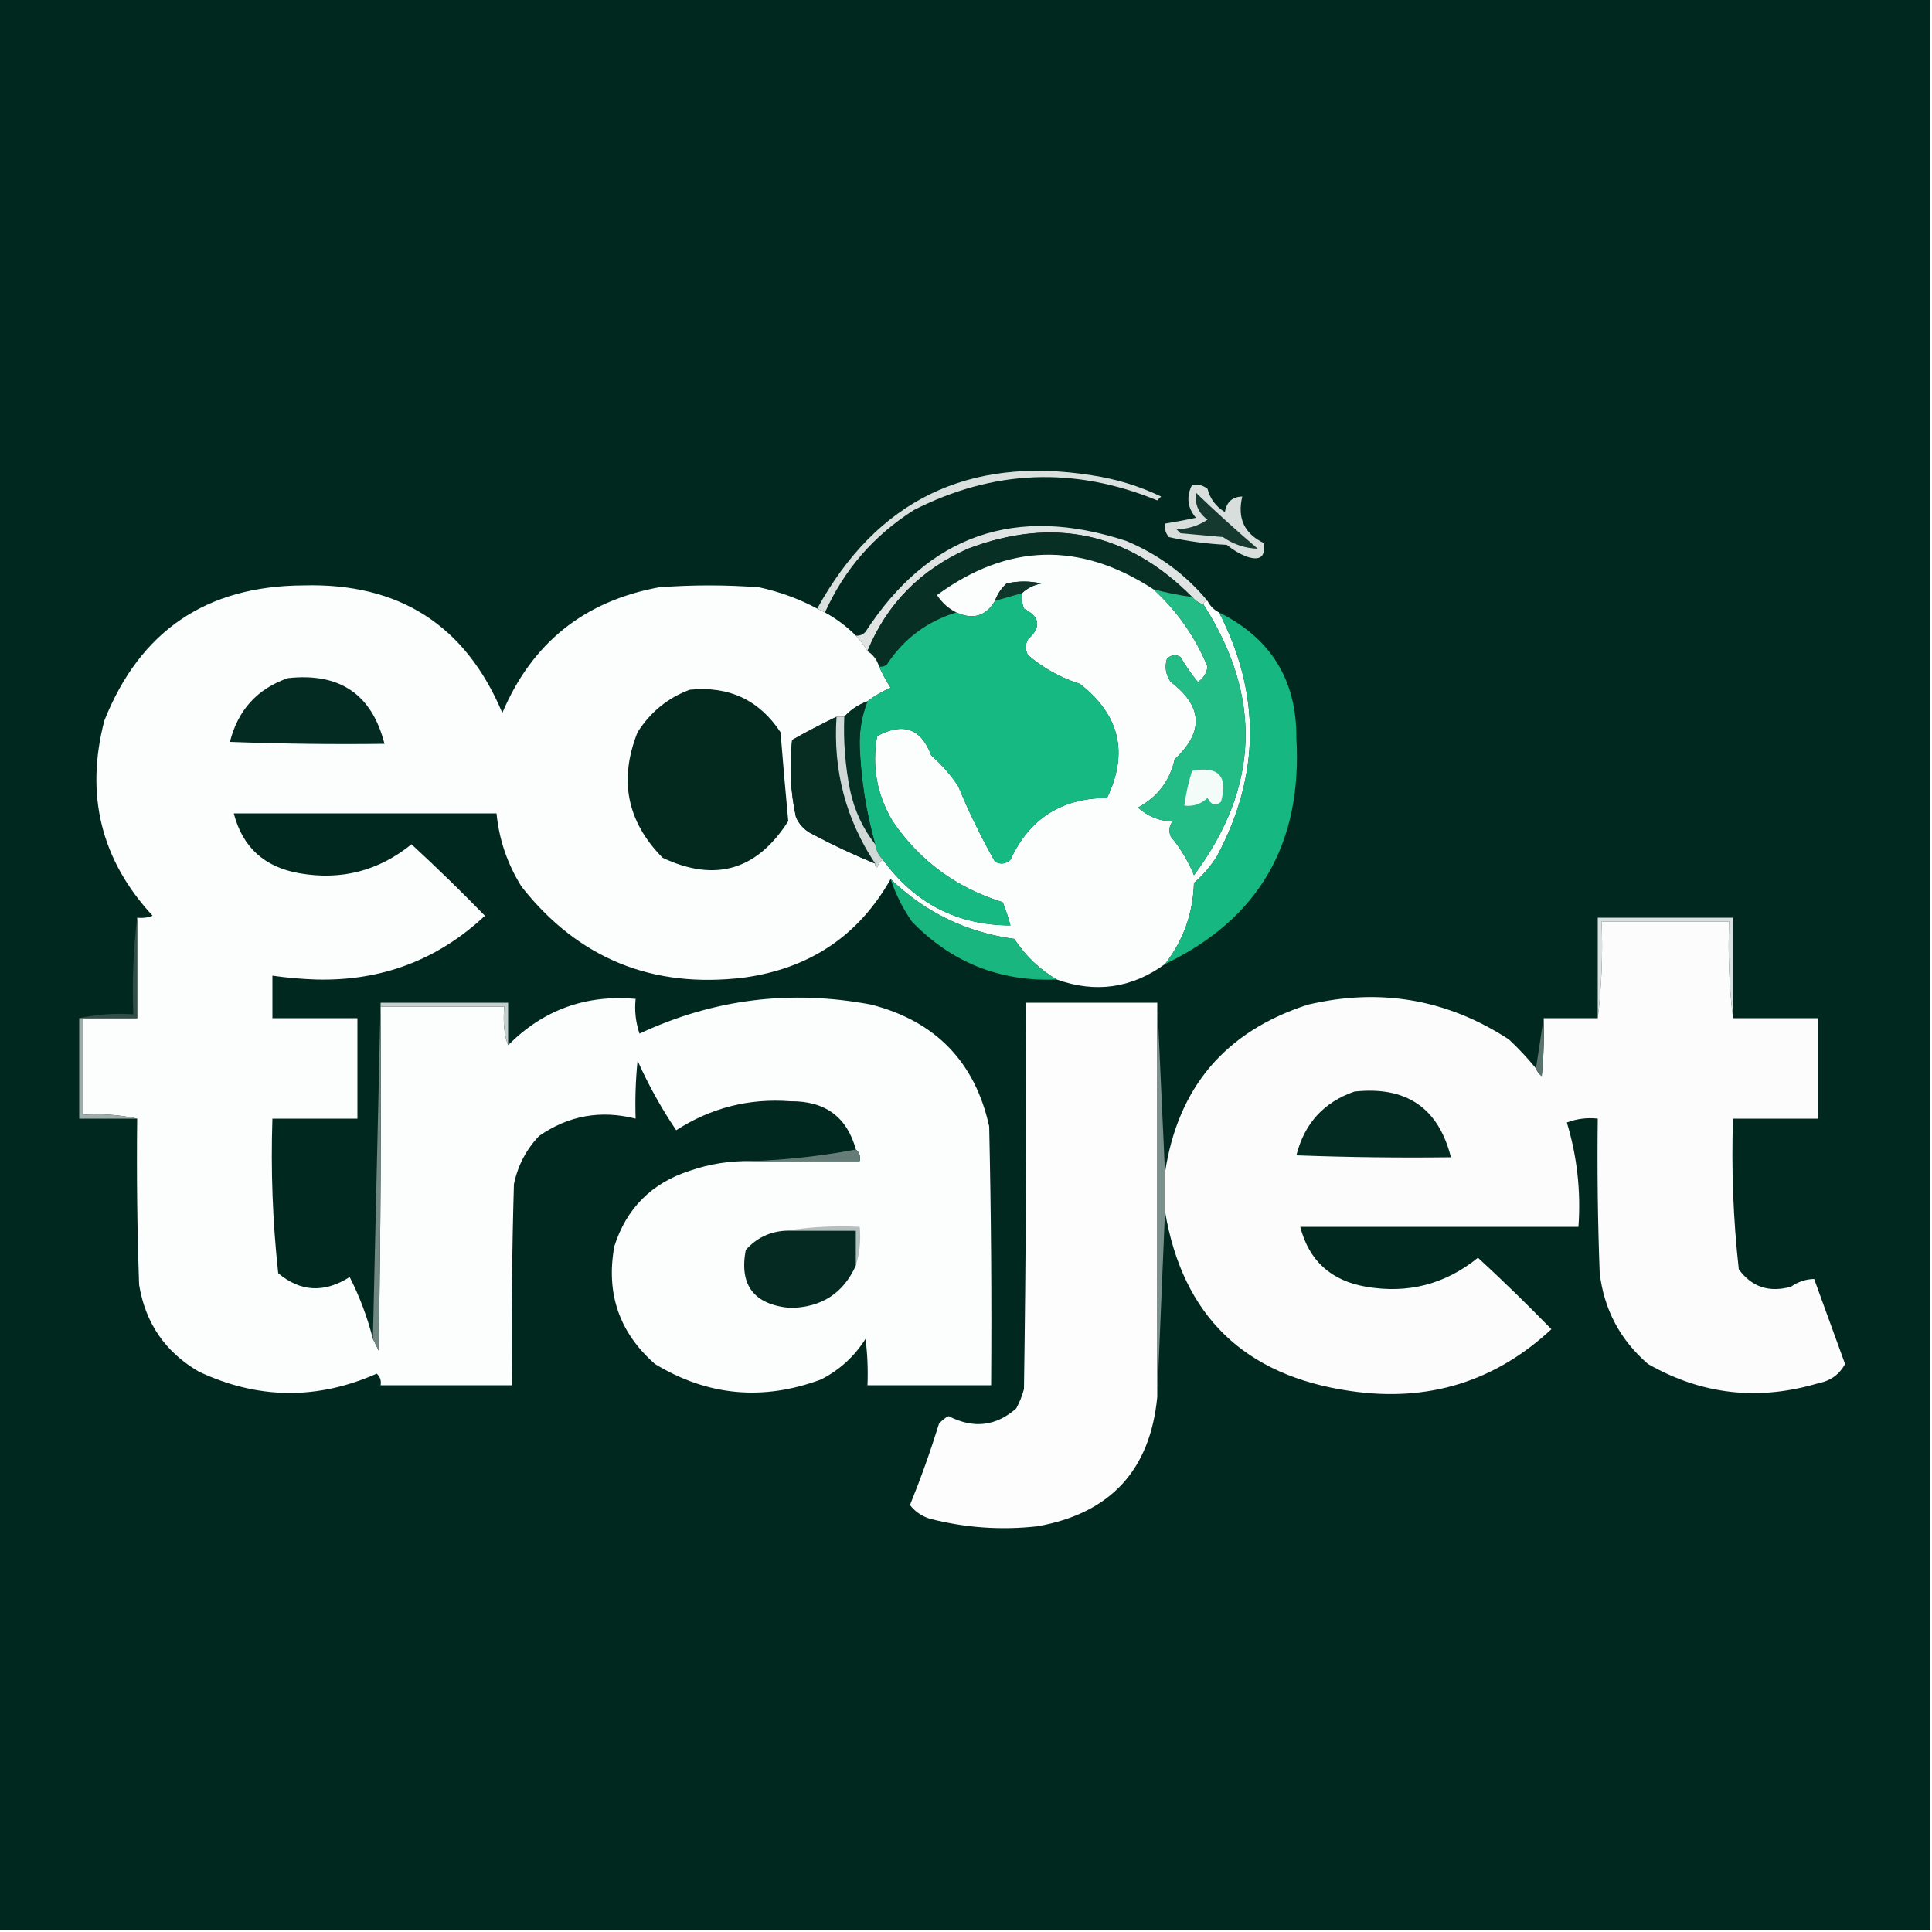
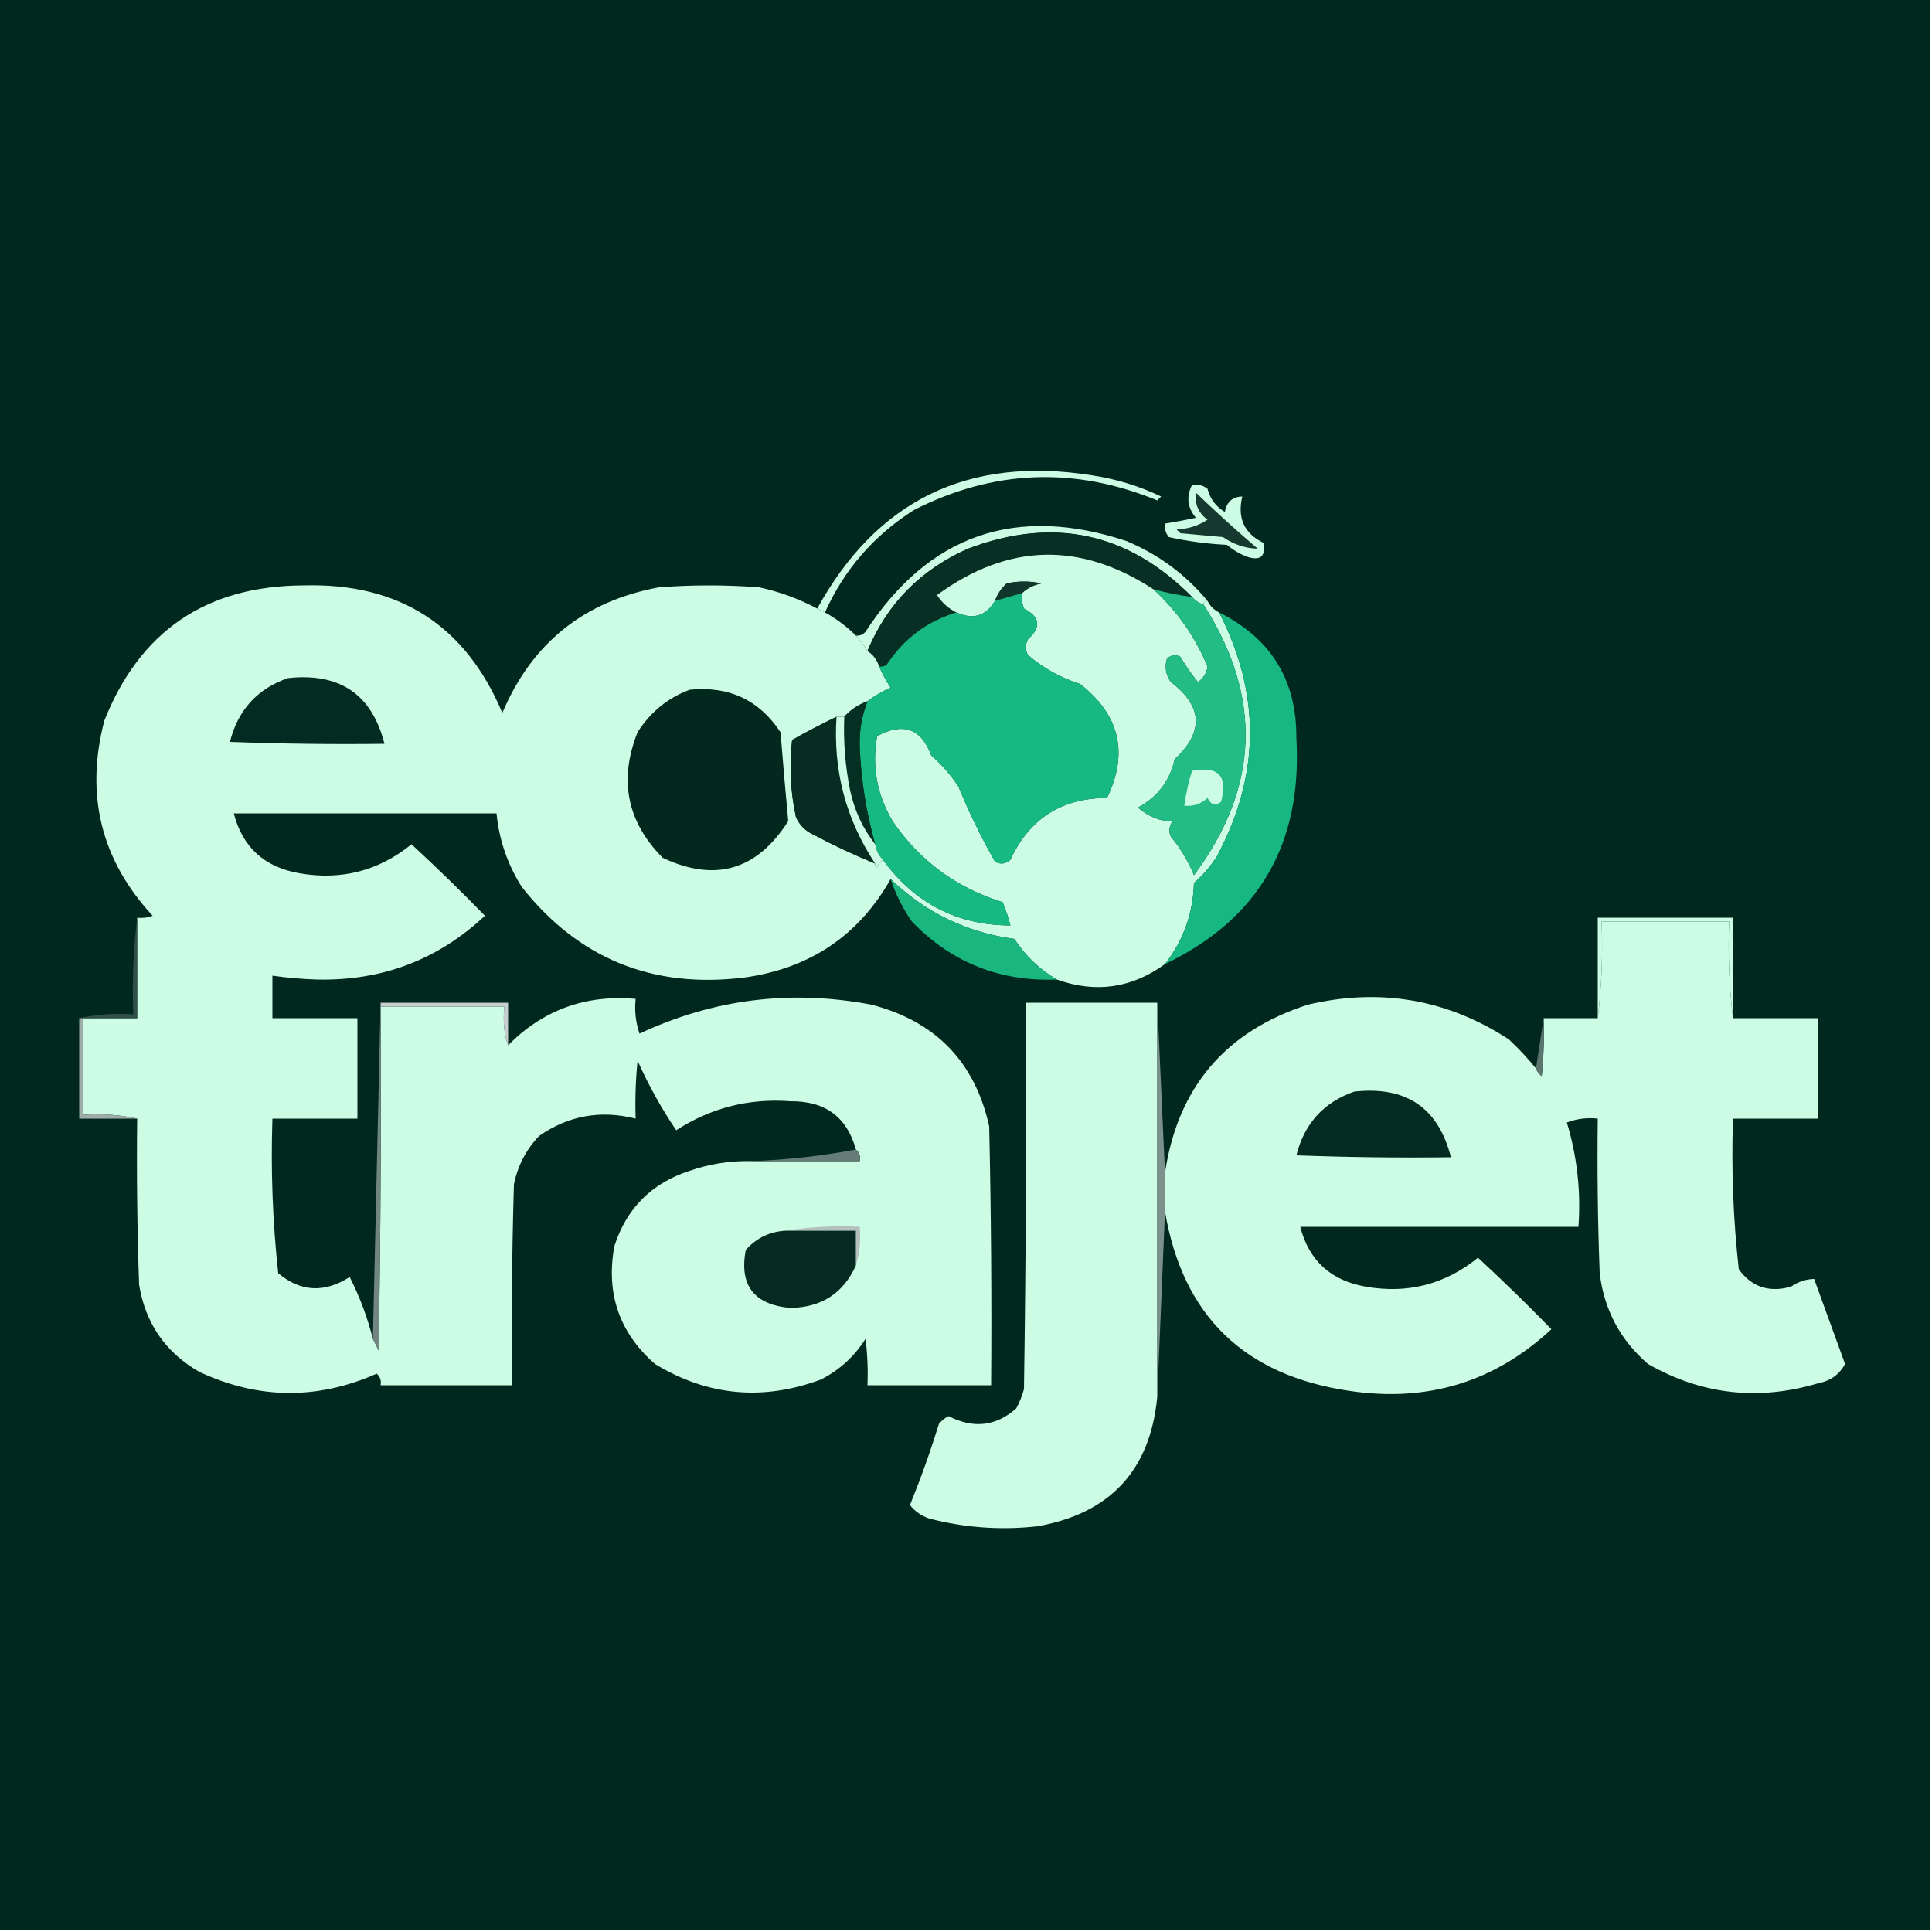
<svg xmlns="http://www.w3.org/2000/svg" version="1.1" width="500px" height="500px" style="shape-rendering:geometricPrecision; text-rendering:geometricPrecision; image-rendering:optimizeQuality; fill-rule:evenodd; clip-rule:evenodd">
  <g>
    <path style="opacity:1" fill="#01281e" d="M -0.5,-0.5 C 166.167,-0.5 332.833,-0.5 499.5,-0.5C 499.5,166.167 499.5,332.833 499.5,499.5C 332.833,499.5 166.167,499.5 -0.5,499.5C -0.5,332.833 -0.5,166.167 -0.5,-0.5 Z" />
  </g>
  <g>
-     <path style="opacity:1" fill="#dfe4e3" d="M 312.5,155.5 C 311.833,155.5 311.5,155.833 311.5,156.5C 310.29,156.068 309.29,155.401 308.5,154.5C 291.977,137.797 272.644,133.631 250.5,142C 238.185,147.479 229.518,156.313 224.5,168.5C 223.659,167.074 222.659,165.74 221.5,164.5C 222.496,164.586 223.329,164.252 224,163.5C 240.317,138.392 262.817,130.559 291.5,140C 299.809,143.487 306.809,148.654 312.5,155.5 Z" />
+     <path style="opacity:1" fill="#CCFCE3" d="M 312.5,155.5 C 311.833,155.5 311.5,155.833 311.5,156.5C 310.29,156.068 309.29,155.401 308.5,154.5C 291.977,137.797 272.644,133.631 250.5,142C 238.185,147.479 229.518,156.313 224.5,168.5C 223.659,167.074 222.659,165.74 221.5,164.5C 222.496,164.586 223.329,164.252 224,163.5C 240.317,138.392 262.817,130.559 291.5,140C 299.809,143.487 306.809,148.654 312.5,155.5 Z" />
  </g>
  <g>
    <path style="opacity:1" fill="#082f24" d="M 308.5,154.5 C 305.123,154.041 301.789,153.374 298.5,152.5C 279.479,140.093 260.813,140.593 242.5,154C 243.78,155.966 245.447,157.466 247.5,158.5C 239.917,160.801 233.917,165.301 229.5,172C 228.906,172.464 228.239,172.631 227.5,172.5C 226.974,170.77 225.974,169.436 224.5,168.5C 229.518,156.313 238.185,147.479 250.5,142C 272.644,133.631 291.977,137.797 308.5,154.5 Z" />
  </g>
  <g>
-     <path style="opacity:1" fill="#d8dedc" d="M 308.5,125.5 C 309.978,125.238 311.311,125.571 312.5,126.5C 313.192,129.123 314.692,131.123 317,132.5C 317.45,129.894 318.95,128.561 321.5,128.5C 320.171,134.067 322.004,138.067 327,140.5C 327.611,144.088 326.111,145.254 322.5,144C 320.668,143.252 319.001,142.252 317.5,141C 312.437,140.752 307.437,140.085 302.5,139C 301.663,137.989 301.33,136.822 301.5,135.5C 304.166,135.067 306.832,134.567 309.5,134C 307.301,131.376 306.968,128.542 308.5,125.5 Z" />
+     <path style="opacity:1" fill="#CCFCE3" d="M 308.5,125.5 C 309.978,125.238 311.311,125.571 312.5,126.5C 313.192,129.123 314.692,131.123 317,132.5C 317.45,129.894 318.95,128.561 321.5,128.5C 320.171,134.067 322.004,138.067 327,140.5C 327.611,144.088 326.111,145.254 322.5,144C 320.668,143.252 319.001,142.252 317.5,141C 312.437,140.752 307.437,140.085 302.5,139C 301.663,137.989 301.33,136.822 301.5,135.5C 304.166,135.067 306.832,134.567 309.5,134C 307.301,131.376 306.968,128.542 308.5,125.5 Z" />
  </g>
  <g>
    <path style="opacity:1" fill="#16392f" d="M 309.5,127.5 C 314.56,132.381 319.893,137.215 325.5,142C 322.298,141.914 319.298,140.914 316.5,139C 312.833,138.667 309.167,138.333 305.5,138C 305.167,137.667 304.833,137.333 304.5,137C 307.451,136.904 310.118,136.071 312.5,134.5C 310.146,132.754 309.146,130.421 309.5,127.5 Z" />
  </g>
  <g>
-     <path style="opacity:1" fill="#fcfdfd" d="M 298.5,152.5 C 304.648,158.128 309.314,164.795 312.5,172.5C 312.297,174.208 311.464,175.541 310,176.5C 308.319,174.452 306.819,172.285 305.5,170C 304.216,169.316 303.049,169.483 302,170.5C 301.365,172.635 301.699,174.635 303,176.5C 311.284,182.773 311.618,189.439 304,196.5C 302.757,202.083 299.59,206.249 294.5,209C 297.282,211.417 300.282,212.584 303.5,212.5C 302.572,213.768 302.405,215.101 303,216.5C 305.516,219.534 307.516,222.868 309,226.5C 325.928,203.772 326.762,180.439 311.5,156.5C 311.5,155.833 311.833,155.5 312.5,155.5C 313.167,156.833 314.167,157.833 315.5,158.5C 326.329,179.583 326.162,200.583 315,221.5C 313.374,224.128 311.374,226.461 309,228.5C 308.769,236.362 306.269,243.362 301.5,249.5C 292.885,255.753 283.552,257.087 273.5,253.5C 269.071,250.907 265.404,247.407 262.5,243C 250.083,241.291 239.417,236.124 230.5,227.5C 222.203,242.173 209.536,250.673 192.5,253C 168.81,255.889 149.644,248.056 135,229.5C 131.329,223.654 129.163,217.32 128.5,210.5C 105.833,210.5 83.167,210.5 60.5,210.5C 62.767,219.262 68.433,224.429 77.5,226C 88.334,227.887 98.001,225.387 106.5,218.5C 112.986,224.485 119.319,230.652 125.5,237C 113.338,248.391 98.838,253.891 82,253.5C 78.132,253.381 74.299,253.047 70.5,252.5C 70.5,256.167 70.5,259.833 70.5,263.5C 77.833,263.5 85.167,263.5 92.5,263.5C 92.5,272.167 92.5,280.833 92.5,289.5C 85.167,289.5 77.833,289.5 70.5,289.5C 70.056,302.907 70.556,316.24 72,329.5C 77.743,334.351 83.91,334.684 90.5,330.5C 93.09,335.603 95.09,340.936 96.5,346.5C 96.987,347.473 97.487,348.473 98,349.5C 98.5,319.835 98.667,290.169 98.5,260.5C 109.167,260.5 119.833,260.5 130.5,260.5C 130.163,264.621 130.496,267.955 131.5,270.5C 140.551,261.37 151.551,257.37 164.5,258.5C 164.183,261.572 164.516,264.572 165.5,267.5C 184.625,258.541 204.625,256.041 225.5,260C 242.139,264.305 252.306,274.805 256,291.5C 256.5,313.831 256.667,336.164 256.5,358.5C 245.833,358.5 235.167,358.5 224.5,358.5C 224.666,354.486 224.499,350.486 224,346.5C 221.117,351.05 217.284,354.55 212.5,357C 197.468,362.618 183.135,361.284 169.5,353C 160.258,344.889 156.758,334.723 159,322.5C 162.141,312.693 168.641,306.193 178.5,303C 183.689,301.202 189.022,300.369 194.5,300.5C 203.833,300.5 213.167,300.5 222.5,300.5C 222.737,299.209 222.404,298.209 221.5,297.5C 219.201,289.064 213.534,284.897 204.5,285C 193.846,284.198 184.012,286.698 175,292.5C 171.172,286.851 167.839,280.851 165,274.5C 164.501,279.489 164.334,284.489 164.5,289.5C 155.441,287.203 147.108,288.703 139.5,294C 136.15,297.532 133.984,301.699 133,306.5C 132.5,323.83 132.333,341.163 132.5,358.5C 121.167,358.5 109.833,358.5 98.5,358.5C 98.719,357.325 98.386,356.325 97.5,355.5C 82.093,362.329 66.76,362.162 51.5,355C 42.797,349.959 37.631,342.459 36,332.5C 35.5,318.171 35.333,303.837 35.5,289.5C 31.03,288.514 26.363,288.181 21.5,288.5C 21.5,280.167 21.5,271.833 21.5,263.5C 26.167,263.5 30.833,263.5 35.5,263.5C 35.5,254.833 35.5,246.167 35.5,237.5C 36.873,237.657 38.207,237.49 39.5,237C 26.151,222.588 21.984,205.754 27,186.5C 36.226,163.294 53.393,151.627 78.5,151.5C 103.3,150.805 120.467,161.805 130,184.5C 137.658,166.417 151.158,155.584 170.5,152C 179.167,151.333 187.833,151.333 196.5,152C 201.786,153.15 206.786,154.983 211.5,157.5C 212.167,157.833 212.833,158.167 213.5,158.5C 216.45,160.115 219.116,162.115 221.5,164.5C 222.659,165.74 223.659,167.074 224.5,168.5C 225.974,169.436 226.974,170.77 227.5,172.5C 228.361,174.386 229.361,176.22 230.5,178C 228.273,178.941 226.273,180.108 224.5,181.5C 222.118,182.351 220.118,183.684 218.5,185.5C 217.833,185.5 217.167,185.5 216.5,185.5C 212.615,187.36 208.781,189.36 205,191.5C 204.226,198.224 204.559,204.89 206,211.5C 206.93,213.552 208.43,215.052 210.5,216C 215.735,218.785 221.068,221.285 226.5,223.5C 226.435,223.938 226.601,224.272 227,224.5C 227.278,223.584 227.778,222.918 228.5,222.5C 236.728,233.78 247.728,239.446 261.5,239.5C 260.959,237.465 260.292,235.465 259.5,233.5C 247.479,229.757 237.979,222.757 231,212.5C 226.93,205.669 225.597,198.335 227,190.5C 233.754,186.859 238.421,188.526 241,195.5C 243.706,197.871 246.039,200.537 248,203.5C 250.782,210.23 253.949,216.73 257.5,223C 258.944,223.781 260.277,223.614 261.5,222.5C 266.39,211.883 274.723,206.55 286.5,206.5C 292.108,194.855 289.775,185.022 279.5,177C 274.468,175.402 269.968,172.902 266,169.5C 265.333,168.167 265.333,166.833 266,165.5C 269.536,162.317 269.202,159.651 265,157.5C 264.51,156.207 264.343,154.873 264.5,153.5C 265.882,152.199 267.548,151.366 269.5,151C 266.5,150.333 263.5,150.333 260.5,151C 259.117,152.271 258.117,153.771 257.5,155.5C 255.162,159.455 251.829,160.455 247.5,158.5C 245.447,157.466 243.78,155.966 242.5,154C 260.813,140.593 279.479,140.093 298.5,152.5 Z" />
+     <path style="opacity:1" fill="#CCFCE3" d="M 298.5,152.5 C 304.648,158.128 309.314,164.795 312.5,172.5C 312.297,174.208 311.464,175.541 310,176.5C 308.319,174.452 306.819,172.285 305.5,170C 304.216,169.316 303.049,169.483 302,170.5C 301.365,172.635 301.699,174.635 303,176.5C 311.284,182.773 311.618,189.439 304,196.5C 302.757,202.083 299.59,206.249 294.5,209C 297.282,211.417 300.282,212.584 303.5,212.5C 302.572,213.768 302.405,215.101 303,216.5C 305.516,219.534 307.516,222.868 309,226.5C 325.928,203.772 326.762,180.439 311.5,156.5C 311.5,155.833 311.833,155.5 312.5,155.5C 313.167,156.833 314.167,157.833 315.5,158.5C 326.329,179.583 326.162,200.583 315,221.5C 313.374,224.128 311.374,226.461 309,228.5C 308.769,236.362 306.269,243.362 301.5,249.5C 292.885,255.753 283.552,257.087 273.5,253.5C 269.071,250.907 265.404,247.407 262.5,243C 250.083,241.291 239.417,236.124 230.5,227.5C 222.203,242.173 209.536,250.673 192.5,253C 168.81,255.889 149.644,248.056 135,229.5C 131.329,223.654 129.163,217.32 128.5,210.5C 105.833,210.5 83.167,210.5 60.5,210.5C 62.767,219.262 68.433,224.429 77.5,226C 88.334,227.887 98.001,225.387 106.5,218.5C 112.986,224.485 119.319,230.652 125.5,237C 113.338,248.391 98.838,253.891 82,253.5C 78.132,253.381 74.299,253.047 70.5,252.5C 70.5,256.167 70.5,259.833 70.5,263.5C 77.833,263.5 85.167,263.5 92.5,263.5C 92.5,272.167 92.5,280.833 92.5,289.5C 85.167,289.5 77.833,289.5 70.5,289.5C 70.056,302.907 70.556,316.24 72,329.5C 77.743,334.351 83.91,334.684 90.5,330.5C 93.09,335.603 95.09,340.936 96.5,346.5C 96.987,347.473 97.487,348.473 98,349.5C 98.5,319.835 98.667,290.169 98.5,260.5C 109.167,260.5 119.833,260.5 130.5,260.5C 130.163,264.621 130.496,267.955 131.5,270.5C 140.551,261.37 151.551,257.37 164.5,258.5C 164.183,261.572 164.516,264.572 165.5,267.5C 184.625,258.541 204.625,256.041 225.5,260C 242.139,264.305 252.306,274.805 256,291.5C 256.5,313.831 256.667,336.164 256.5,358.5C 245.833,358.5 235.167,358.5 224.5,358.5C 224.666,354.486 224.499,350.486 224,346.5C 221.117,351.05 217.284,354.55 212.5,357C 197.468,362.618 183.135,361.284 169.5,353C 160.258,344.889 156.758,334.723 159,322.5C 162.141,312.693 168.641,306.193 178.5,303C 183.689,301.202 189.022,300.369 194.5,300.5C 203.833,300.5 213.167,300.5 222.5,300.5C 222.737,299.209 222.404,298.209 221.5,297.5C 219.201,289.064 213.534,284.897 204.5,285C 193.846,284.198 184.012,286.698 175,292.5C 171.172,286.851 167.839,280.851 165,274.5C 164.501,279.489 164.334,284.489 164.5,289.5C 155.441,287.203 147.108,288.703 139.5,294C 136.15,297.532 133.984,301.699 133,306.5C 132.5,323.83 132.333,341.163 132.5,358.5C 121.167,358.5 109.833,358.5 98.5,358.5C 98.719,357.325 98.386,356.325 97.5,355.5C 82.093,362.329 66.76,362.162 51.5,355C 42.797,349.959 37.631,342.459 36,332.5C 35.5,318.171 35.333,303.837 35.5,289.5C 31.03,288.514 26.363,288.181 21.5,288.5C 21.5,280.167 21.5,271.833 21.5,263.5C 26.167,263.5 30.833,263.5 35.5,263.5C 35.5,254.833 35.5,246.167 35.5,237.5C 36.873,237.657 38.207,237.49 39.5,237C 26.151,222.588 21.984,205.754 27,186.5C 36.226,163.294 53.393,151.627 78.5,151.5C 103.3,150.805 120.467,161.805 130,184.5C 137.658,166.417 151.158,155.584 170.5,152C 179.167,151.333 187.833,151.333 196.5,152C 201.786,153.15 206.786,154.983 211.5,157.5C 212.167,157.833 212.833,158.167 213.5,158.5C 216.45,160.115 219.116,162.115 221.5,164.5C 222.659,165.74 223.659,167.074 224.5,168.5C 225.974,169.436 226.974,170.77 227.5,172.5C 228.361,174.386 229.361,176.22 230.5,178C 228.273,178.941 226.273,180.108 224.5,181.5C 222.118,182.351 220.118,183.684 218.5,185.5C 217.833,185.5 217.167,185.5 216.5,185.5C 212.615,187.36 208.781,189.36 205,191.5C 204.226,198.224 204.559,204.89 206,211.5C 206.93,213.552 208.43,215.052 210.5,216C 215.735,218.785 221.068,221.285 226.5,223.5C 226.435,223.938 226.601,224.272 227,224.5C 227.278,223.584 227.778,222.918 228.5,222.5C 236.728,233.78 247.728,239.446 261.5,239.5C 260.959,237.465 260.292,235.465 259.5,233.5C 247.479,229.757 237.979,222.757 231,212.5C 226.93,205.669 225.597,198.335 227,190.5C 233.754,186.859 238.421,188.526 241,195.5C 243.706,197.871 246.039,200.537 248,203.5C 250.782,210.23 253.949,216.73 257.5,223C 258.944,223.781 260.277,223.614 261.5,222.5C 266.39,211.883 274.723,206.55 286.5,206.5C 292.108,194.855 289.775,185.022 279.5,177C 274.468,175.402 269.968,172.902 266,169.5C 265.333,168.167 265.333,166.833 266,165.5C 269.536,162.317 269.202,159.651 265,157.5C 264.51,156.207 264.343,154.873 264.5,153.5C 265.882,152.199 267.548,151.366 269.5,151C 266.5,150.333 263.5,150.333 260.5,151C 259.117,152.271 258.117,153.771 257.5,155.5C 255.162,159.455 251.829,160.455 247.5,158.5C 245.447,157.466 243.78,155.966 242.5,154C 260.813,140.593 279.479,140.093 298.5,152.5 Z" />
  </g>
  <g>
    <path style="opacity:1" fill="#10352a" d="M 264.5,153.5 C 262.167,154.167 259.833,154.833 257.5,155.5C 258.117,153.771 259.117,152.271 260.5,151C 263.5,150.333 266.5,150.333 269.5,151C 267.548,151.366 265.882,152.199 264.5,153.5 Z" />
  </g>
  <g>
-     <path style="opacity:1" fill="#dae0de" d="M 213.5,158.5 C 212.833,158.167 212.167,157.833 211.5,157.5C 226.922,129.457 250.589,117.957 282.5,123C 288.827,123.944 294.827,125.777 300.5,128.5C 300.167,128.833 299.833,129.167 299.5,129.5C 278.06,120.697 257.06,121.531 236.5,132C 226.141,138.586 218.475,147.42 213.5,158.5 Z" />
+     <path style="opacity:1" fill="#CCFCE3" d="M 213.5,158.5 C 212.833,158.167 212.167,157.833 211.5,157.5C 226.922,129.457 250.589,117.957 282.5,123C 288.827,123.944 294.827,125.777 300.5,128.5C 300.167,128.833 299.833,129.167 299.5,129.5C 278.06,120.697 257.06,121.531 236.5,132C 226.141,138.586 218.475,147.42 213.5,158.5 Z" />
  </g>
  <g>
    <path style="opacity:1" fill="#23bb86" d="M 298.5,152.5 C 301.789,153.374 305.123,154.041 308.5,154.5C 309.29,155.401 310.29,156.068 311.5,156.5C 326.762,180.439 325.928,203.772 309,226.5C 307.516,222.868 305.516,219.534 303,216.5C 302.405,215.101 302.572,213.768 303.5,212.5C 300.282,212.584 297.282,211.417 294.5,209C 299.59,206.249 302.757,202.083 304,196.5C 311.618,189.439 311.284,182.773 303,176.5C 301.699,174.635 301.365,172.635 302,170.5C 303.049,169.483 304.216,169.316 305.5,170C 306.819,172.285 308.319,174.452 310,176.5C 311.464,175.541 312.297,174.208 312.5,172.5C 309.314,164.795 304.648,158.128 298.5,152.5 Z" />
  </g>
  <g>
    <path style="opacity:1" fill="#17b982" d="M 264.5,153.5 C 264.343,154.873 264.51,156.207 265,157.5C 269.202,159.651 269.536,162.317 266,165.5C 265.333,166.833 265.333,168.167 266,169.5C 269.968,172.902 274.468,175.402 279.5,177C 289.775,185.022 292.108,194.855 286.5,206.5C 274.723,206.55 266.39,211.883 261.5,222.5C 260.277,223.614 258.944,223.781 257.5,223C 253.949,216.73 250.782,210.23 248,203.5C 246.039,200.537 243.706,197.871 241,195.5C 238.421,188.526 233.754,186.859 227,190.5C 225.597,198.335 226.93,205.669 231,212.5C 237.979,222.757 247.479,229.757 259.5,233.5C 260.292,235.465 260.959,237.465 261.5,239.5C 247.728,239.446 236.728,233.78 228.5,222.5C 227.4,221.395 226.733,220.062 226.5,218.5C 224.195,210.334 222.861,202 222.5,193.5C 222.34,189.315 223.007,185.315 224.5,181.5C 226.273,180.108 228.273,178.941 230.5,178C 229.361,176.22 228.361,174.386 227.5,172.5C 228.239,172.631 228.906,172.464 229.5,172C 233.917,165.301 239.917,160.801 247.5,158.5C 251.829,160.455 255.162,159.455 257.5,155.5C 259.833,154.833 262.167,154.167 264.5,153.5 Z" />
  </g>
  <g>
    <path style="opacity:1" fill="#16b780" d="M 315.5,158.5 C 328.927,165.19 335.594,176.023 335.5,191C 337.084,218.368 325.751,237.868 301.5,249.5C 306.269,243.362 308.769,236.362 309,228.5C 311.374,226.461 313.374,224.128 315,221.5C 326.162,200.583 326.329,179.583 315.5,158.5 Z" />
  </g>
  <g>
    <path style="opacity:1" fill="#042b21" d="M 74.5,175.5 C 87.918,174.022 96.251,179.688 99.5,192.5C 86.162,192.667 72.829,192.5 59.5,192C 61.579,183.758 66.579,178.258 74.5,175.5 Z" />
  </g>
  <g>
    <path style="opacity:1" fill="#03291f" d="M 178.5,178.5 C 188.632,177.479 196.466,181.145 202,189.5C 202.615,197.221 203.282,204.888 204,212.5C 195.901,225.231 185.068,228.398 171.5,222C 162.261,212.672 160.094,201.839 165,189.5C 168.336,184.269 172.836,180.602 178.5,178.5 Z" />
  </g>
  <g>
    <path style="opacity:1" fill="#043024" d="M 224.5,181.5 C 223.007,185.315 222.34,189.315 222.5,193.5C 222.861,202 224.195,210.334 226.5,218.5C 223.3,214.439 221.133,209.772 220,204.5C 218.743,198.231 218.243,191.898 218.5,185.5C 220.118,183.684 222.118,182.351 224.5,181.5 Z" />
  </g>
  <g>
    <path style="opacity:1" fill="#072d23" d="M 216.5,185.5 C 215.562,199.344 218.896,212.01 226.5,223.5C 221.068,221.285 215.735,218.785 210.5,216C 208.43,215.052 206.93,213.552 206,211.5C 204.559,204.89 204.226,198.224 205,191.5C 208.781,189.36 212.615,187.36 216.5,185.5 Z" />
  </g>
  <g>
-     <path style="opacity:1" fill="#f4fcf9" d="M 308.5,199.5 C 315.334,198.184 317.834,200.851 316,207.5C 314.594,208.668 313.428,208.335 312.5,206.5C 310.827,208.086 308.827,208.753 306.5,208.5C 306.916,205.417 307.583,202.417 308.5,199.5 Z" />
+     <path style="opacity:1" fill="#CCFCE3" d="M 308.5,199.5 C 315.334,198.184 317.834,200.851 316,207.5C 314.594,208.668 313.428,208.335 312.5,206.5C 310.827,208.086 308.827,208.753 306.5,208.5C 306.916,205.417 307.583,202.417 308.5,199.5 Z" />
  </g>
  <g>
-     <path style="opacity:1" fill="#d1d9d7" d="M 216.5,185.5 C 217.167,185.5 217.833,185.5 218.5,185.5C 218.243,191.898 218.743,198.231 220,204.5C 221.133,209.772 223.3,214.439 226.5,218.5C 226.733,220.062 227.4,221.395 228.5,222.5C 227.778,222.918 227.278,223.584 227,224.5C 226.601,224.272 226.435,223.938 226.5,223.5C 218.896,212.01 215.562,199.344 216.5,185.5 Z" />
+     <path style="opacity:1" fill="#CCFCE3" d="M 216.5,185.5 C 217.167,185.5 217.833,185.5 218.5,185.5C 218.243,191.898 218.743,198.231 220,204.5C 221.133,209.772 223.3,214.439 226.5,218.5C 226.733,220.062 227.4,221.395 228.5,222.5C 227.778,222.918 227.278,223.584 227,224.5C 226.601,224.272 226.435,223.938 226.5,223.5C 218.896,212.01 215.562,199.344 216.5,185.5 Z" />
  </g>
  <g>
    <path style="opacity:1" fill="#1ab680" d="M 230.5,227.5 C 239.417,236.124 250.083,241.291 262.5,243C 265.404,247.407 269.071,250.907 273.5,253.5C 258.727,254.078 246.227,249.078 236,238.5C 233.628,235.09 231.795,231.423 230.5,227.5 Z" />
  </g>
  <g>
-     <path style="opacity:1" fill="#dae0df" d="M 448.5,263.5 C 447.507,255.35 447.174,247.017 447.5,238.5C 436.5,238.5 425.5,238.5 414.5,238.5C 414.826,247.017 414.493,255.35 413.5,263.5C 413.5,254.833 413.5,246.167 413.5,237.5C 425.167,237.5 436.833,237.5 448.5,237.5C 448.5,246.167 448.5,254.833 448.5,263.5 Z" />
+     <path style="opacity:1" fill="#CCFCE3" d="M 448.5,263.5 C 447.507,255.35 447.174,247.017 447.5,238.5C 436.5,238.5 425.5,238.5 414.5,238.5C 414.826,247.017 414.493,255.35 413.5,263.5C 413.5,254.833 413.5,246.167 413.5,237.5C 425.167,237.5 436.833,237.5 448.5,237.5C 448.5,246.167 448.5,254.833 448.5,263.5 Z" />
  </g>
  <g>
-     <path style="opacity:1" fill="#fcfcfc" d="M 448.5,263.5 C 455.833,263.5 463.167,263.5 470.5,263.5C 470.5,272.167 470.5,280.833 470.5,289.5C 463.167,289.5 455.833,289.5 448.5,289.5C 448.057,302.574 448.557,315.574 450,328.5C 453.35,333.083 457.85,334.583 463.5,333C 465.402,331.699 467.402,331.032 469.5,331C 472.162,338.317 474.828,345.65 477.5,353C 476.033,355.735 473.7,357.402 470.5,358C 455.038,362.604 440.371,360.938 426.5,353C 419.311,346.79 415.145,338.957 414,329.5C 413.5,316.171 413.333,302.837 413.5,289.5C 410.753,289.187 408.086,289.52 405.5,290.5C 408.156,299.281 409.156,308.281 408.5,317.5C 384.5,317.5 360.5,317.5 336.5,317.5C 338.767,326.262 344.433,331.429 353.5,333C 364.334,334.887 374.001,332.387 382.5,325.5C 388.986,331.485 395.319,337.652 401.5,344C 386.867,357.607 369.533,362.94 349.5,360C 322.06,356.057 306.06,340.557 301.5,313.5C 301.5,310.167 301.5,306.833 301.5,303.5C 304.819,281.378 317.152,266.878 338.5,260C 357.213,255.601 374.546,258.601 390.5,269C 393.039,271.37 395.372,273.87 397.5,276.5C 397.783,277.289 398.283,277.956 399,278.5C 399.499,273.511 399.666,268.511 399.5,263.5C 404.167,263.5 408.833,263.5 413.5,263.5C 414.493,255.35 414.826,247.017 414.5,238.5C 425.5,238.5 436.5,238.5 447.5,238.5C 447.174,247.017 447.507,255.35 448.5,263.5 Z" />
+     <path style="opacity:1" fill="#CCFCE3" d="M 448.5,263.5 C 455.833,263.5 463.167,263.5 470.5,263.5C 470.5,272.167 470.5,280.833 470.5,289.5C 463.167,289.5 455.833,289.5 448.5,289.5C 448.057,302.574 448.557,315.574 450,328.5C 453.35,333.083 457.85,334.583 463.5,333C 465.402,331.699 467.402,331.032 469.5,331C 472.162,338.317 474.828,345.65 477.5,353C 476.033,355.735 473.7,357.402 470.5,358C 455.038,362.604 440.371,360.938 426.5,353C 419.311,346.79 415.145,338.957 414,329.5C 413.5,316.171 413.333,302.837 413.5,289.5C 410.753,289.187 408.086,289.52 405.5,290.5C 408.156,299.281 409.156,308.281 408.5,317.5C 384.5,317.5 360.5,317.5 336.5,317.5C 338.767,326.262 344.433,331.429 353.5,333C 364.334,334.887 374.001,332.387 382.5,325.5C 388.986,331.485 395.319,337.652 401.5,344C 386.867,357.607 369.533,362.94 349.5,360C 322.06,356.057 306.06,340.557 301.5,313.5C 301.5,310.167 301.5,306.833 301.5,303.5C 304.819,281.378 317.152,266.878 338.5,260C 357.213,255.601 374.546,258.601 390.5,269C 393.039,271.37 395.372,273.87 397.5,276.5C 397.783,277.289 398.283,277.956 399,278.5C 399.499,273.511 399.666,268.511 399.5,263.5C 404.167,263.5 408.833,263.5 413.5,263.5C 414.493,255.35 414.826,247.017 414.5,238.5C 425.5,238.5 436.5,238.5 447.5,238.5C 447.174,247.017 447.507,255.35 448.5,263.5 Z" />
  </g>
  <g>
    <path style="opacity:1" fill="#c7cfce" d="M 98.5,260.5 C 98.5,260.167 98.5,259.833 98.5,259.5C 109.5,259.5 120.5,259.5 131.5,259.5C 131.5,263.167 131.5,266.833 131.5,270.5C 130.496,267.955 130.163,264.621 130.5,260.5C 119.833,260.5 109.167,260.5 98.5,260.5 Z" />
  </g>
  <g>
    <path style="opacity:1" fill="#718681" d="M 98.5,259.5 C 98.5,259.833 98.5,260.167 98.5,260.5C 98.667,290.169 98.5,319.835 98,349.5C 97.487,348.473 96.987,347.473 96.5,346.5C 97.167,317.5 97.833,288.5 98.5,259.5 Z" />
  </g>
  <g>
-     <path style="opacity:1" fill="#fdfdfd" d="M 299.5,259.5 C 299.5,293.5 299.5,327.5 299.5,361.5C 297.679,380.49 287.345,391.656 268.5,395C 259.021,396.06 249.688,395.393 240.5,393C 238.445,392.313 236.779,391.146 235.5,389.5C 238.296,382.614 240.796,375.614 243,368.5C 243.689,367.643 244.522,366.977 245.5,366.5C 251.915,369.802 257.748,369.135 263,364.5C 263.862,362.913 264.529,361.246 265,359.5C 265.5,326.168 265.667,292.835 265.5,259.5C 276.833,259.5 288.167,259.5 299.5,259.5 Z" />
+     <path style="opacity:1" fill="#CCFCE3" d="M 299.5,259.5 C 299.5,293.5 299.5,327.5 299.5,361.5C 297.679,380.49 287.345,391.656 268.5,395C 259.021,396.06 249.688,395.393 240.5,393C 238.445,392.313 236.779,391.146 235.5,389.5C 238.296,382.614 240.796,375.614 243,368.5C 243.689,367.643 244.522,366.977 245.5,366.5C 251.915,369.802 257.748,369.135 263,364.5C 263.862,362.913 264.529,361.246 265,359.5C 265.5,326.168 265.667,292.835 265.5,259.5C 276.833,259.5 288.167,259.5 299.5,259.5 Z" />
  </g>
  <g>
    <path style="opacity:1" fill="#7d918c" d="M 299.5,259.5 C 300.167,274.167 300.833,288.833 301.5,303.5C 301.5,306.833 301.5,310.167 301.5,313.5C 300.833,329.5 300.167,345.5 299.5,361.5C 299.5,327.5 299.5,293.5 299.5,259.5 Z" />
  </g>
  <g>
    <path style="opacity:1" fill="#304f47" d="M 35.5,237.5 C 35.5,246.167 35.5,254.833 35.5,263.5C 30.833,263.5 26.167,263.5 21.5,263.5C 21.167,263.5 20.833,263.5 20.5,263.5C 24.97,262.514 29.637,262.181 34.5,262.5C 34.174,253.983 34.507,245.65 35.5,237.5 Z" />
  </g>
  <g>
    <path style="opacity:1" fill="#9eada9" d="M 20.5,263.5 C 20.833,263.5 21.167,263.5 21.5,263.5C 21.5,271.833 21.5,280.167 21.5,288.5C 26.363,288.181 31.03,288.514 35.5,289.5C 30.5,289.5 25.5,289.5 20.5,289.5C 20.5,280.833 20.5,272.167 20.5,263.5 Z" />
  </g>
  <g>
    <path style="opacity:1" fill="#5a736c" d="M 399.5,263.5 C 399.666,268.511 399.499,273.511 399,278.5C 398.283,277.956 397.783,277.289 397.5,276.5C 398.167,272.167 398.833,267.833 399.5,263.5 Z" />
  </g>
  <g>
    <path style="opacity:1" fill="#042b21" d="M 350.5,282.5 C 363.918,281.022 372.251,286.688 375.5,299.5C 362.163,299.667 348.829,299.5 335.5,299C 337.579,290.758 342.579,285.258 350.5,282.5 Z" />
  </g>
  <g>
    <path style="opacity:1" fill="#667d77" d="M 221.5,297.5 C 222.404,298.209 222.737,299.209 222.5,300.5C 213.167,300.5 203.833,300.5 194.5,300.5C 203.713,300.156 212.713,299.156 221.5,297.5 Z" />
  </g>
  <g>
    <path style="opacity:1" fill="#b4c0bd" d="M 203.5,318.5 C 209.645,317.51 215.978,317.177 222.5,317.5C 222.813,321.042 222.479,324.375 221.5,327.5C 221.5,324.5 221.5,321.5 221.5,318.5C 215.5,318.5 209.5,318.5 203.5,318.5 Z" />
  </g>
  <g>
    <path style="opacity:1" fill="#042a21" d="M 203.5,318.5 C 209.5,318.5 215.5,318.5 221.5,318.5C 221.5,321.5 221.5,324.5 221.5,327.5C 218.266,334.705 212.599,338.372 204.5,338.5C 195.113,337.625 191.28,332.625 193,323.5C 195.805,320.347 199.305,318.681 203.5,318.5 Z" />
  </g>
</svg>
